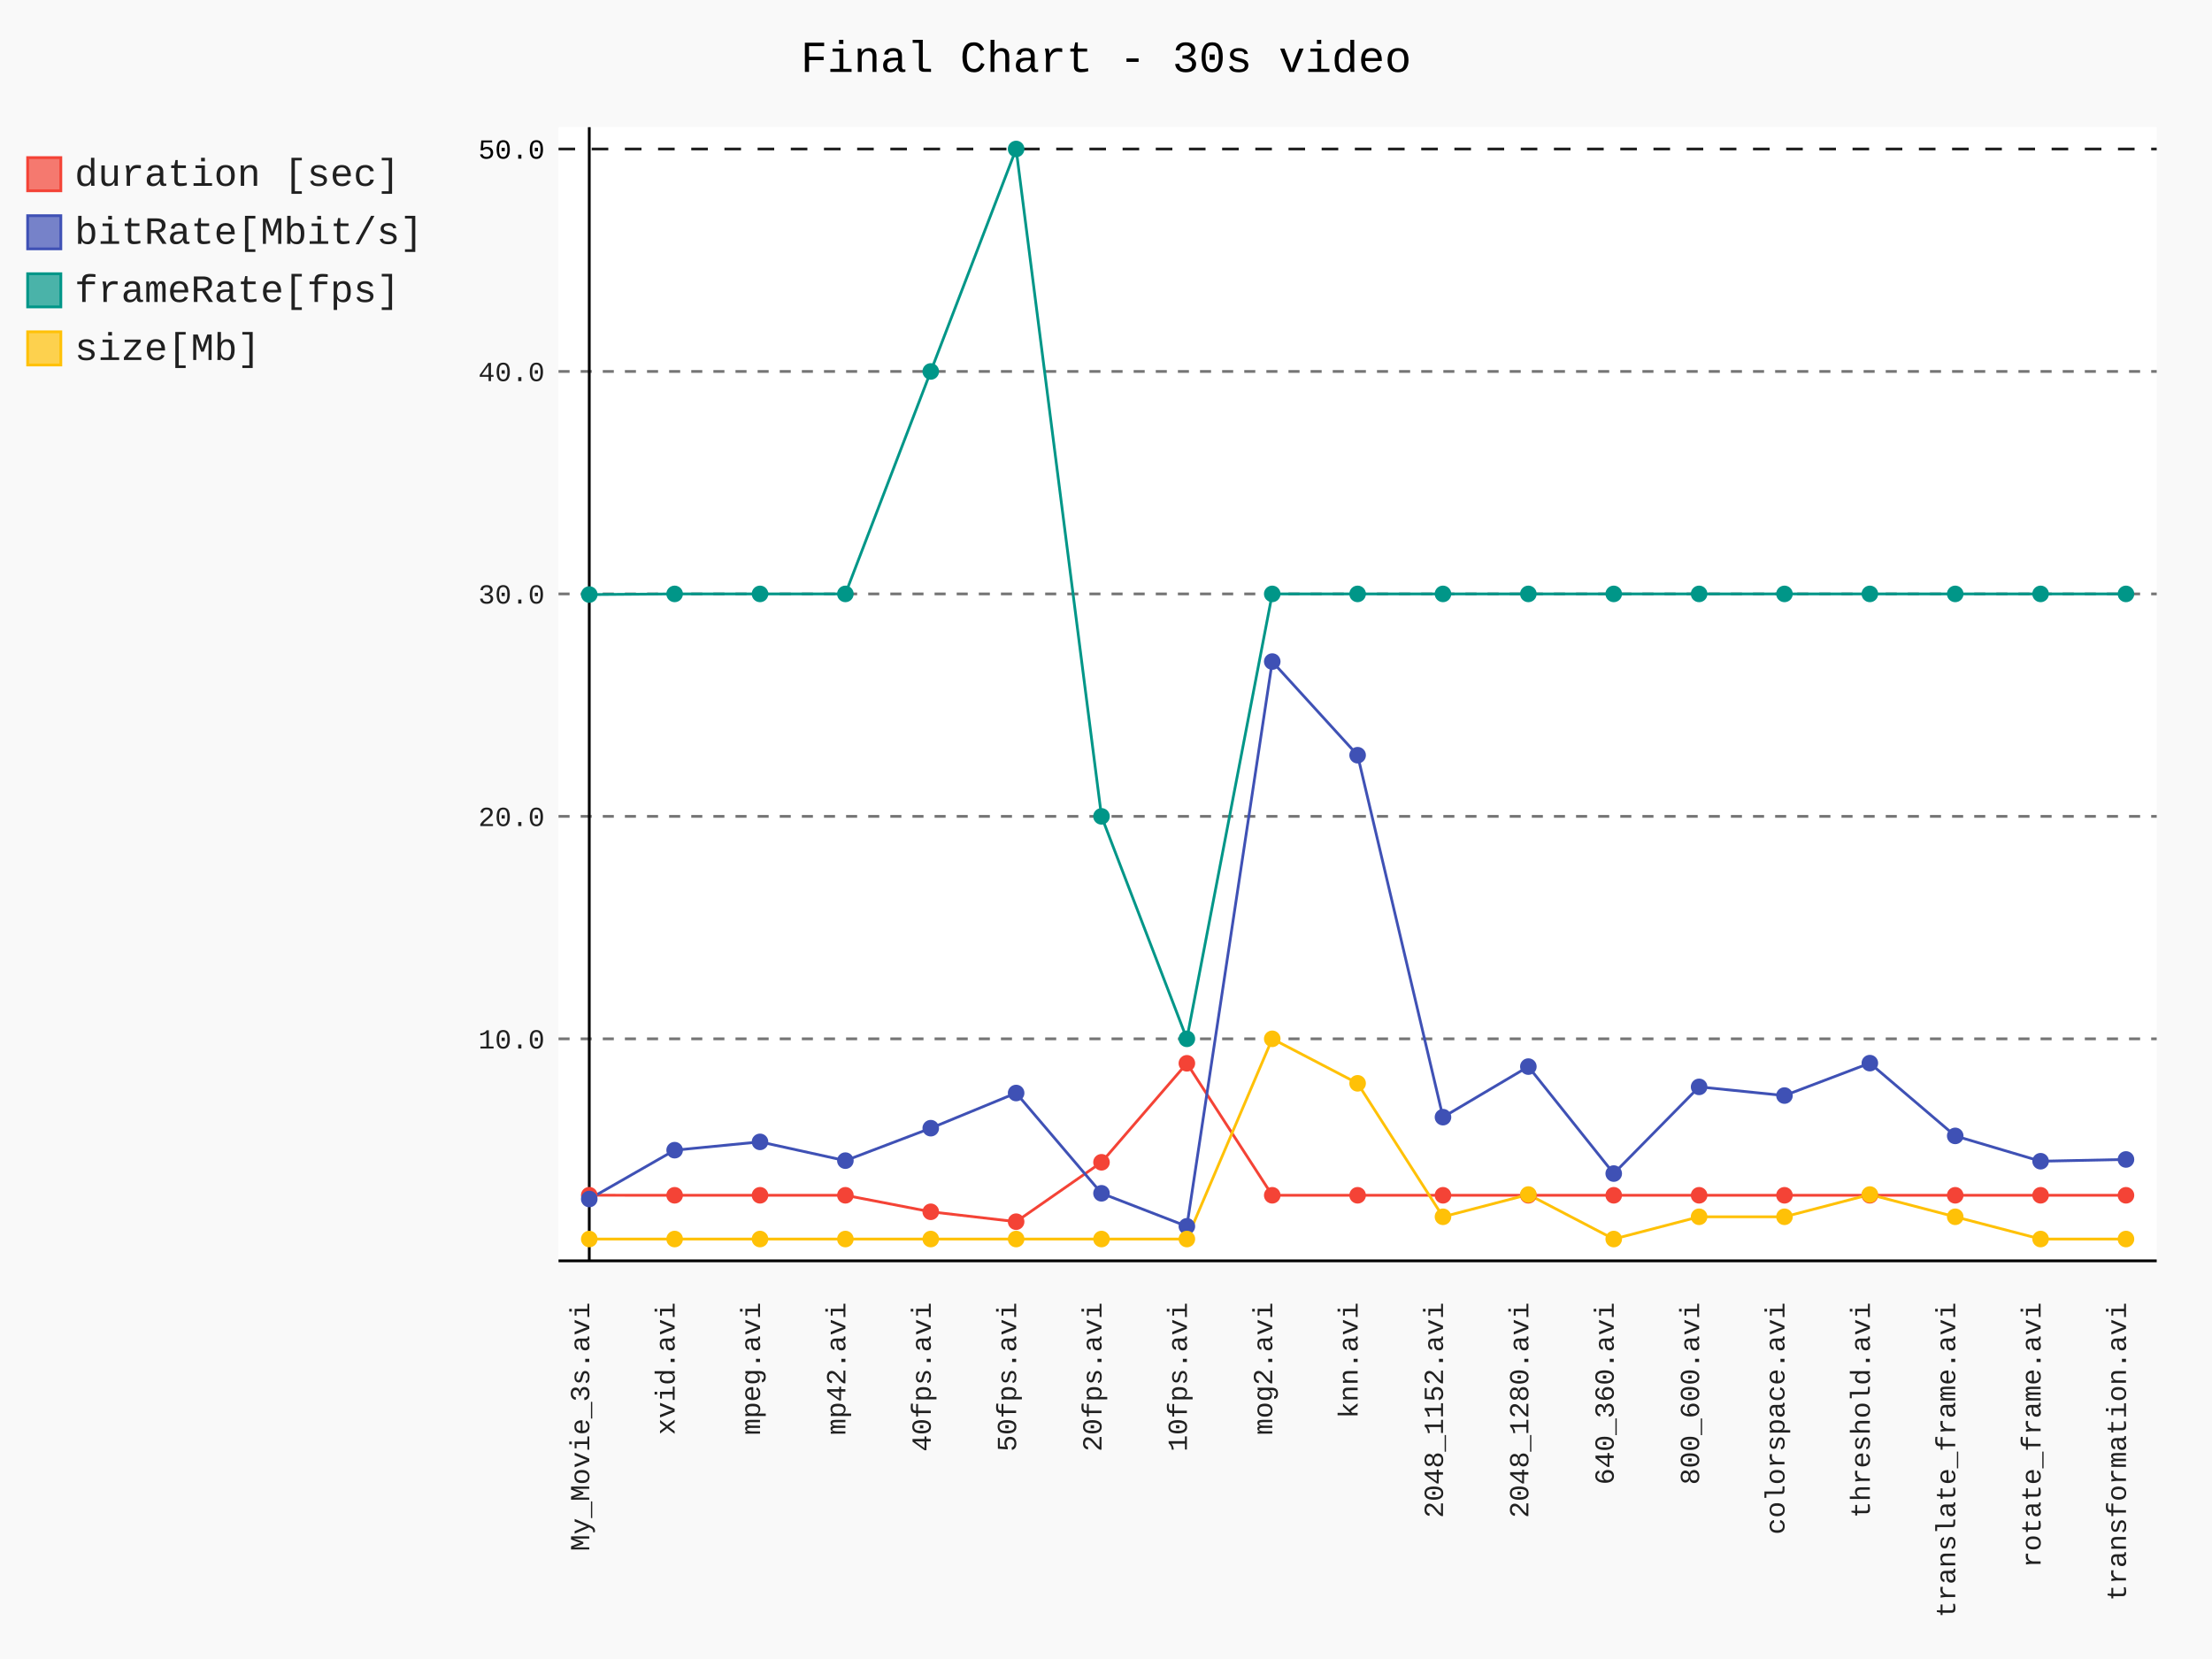
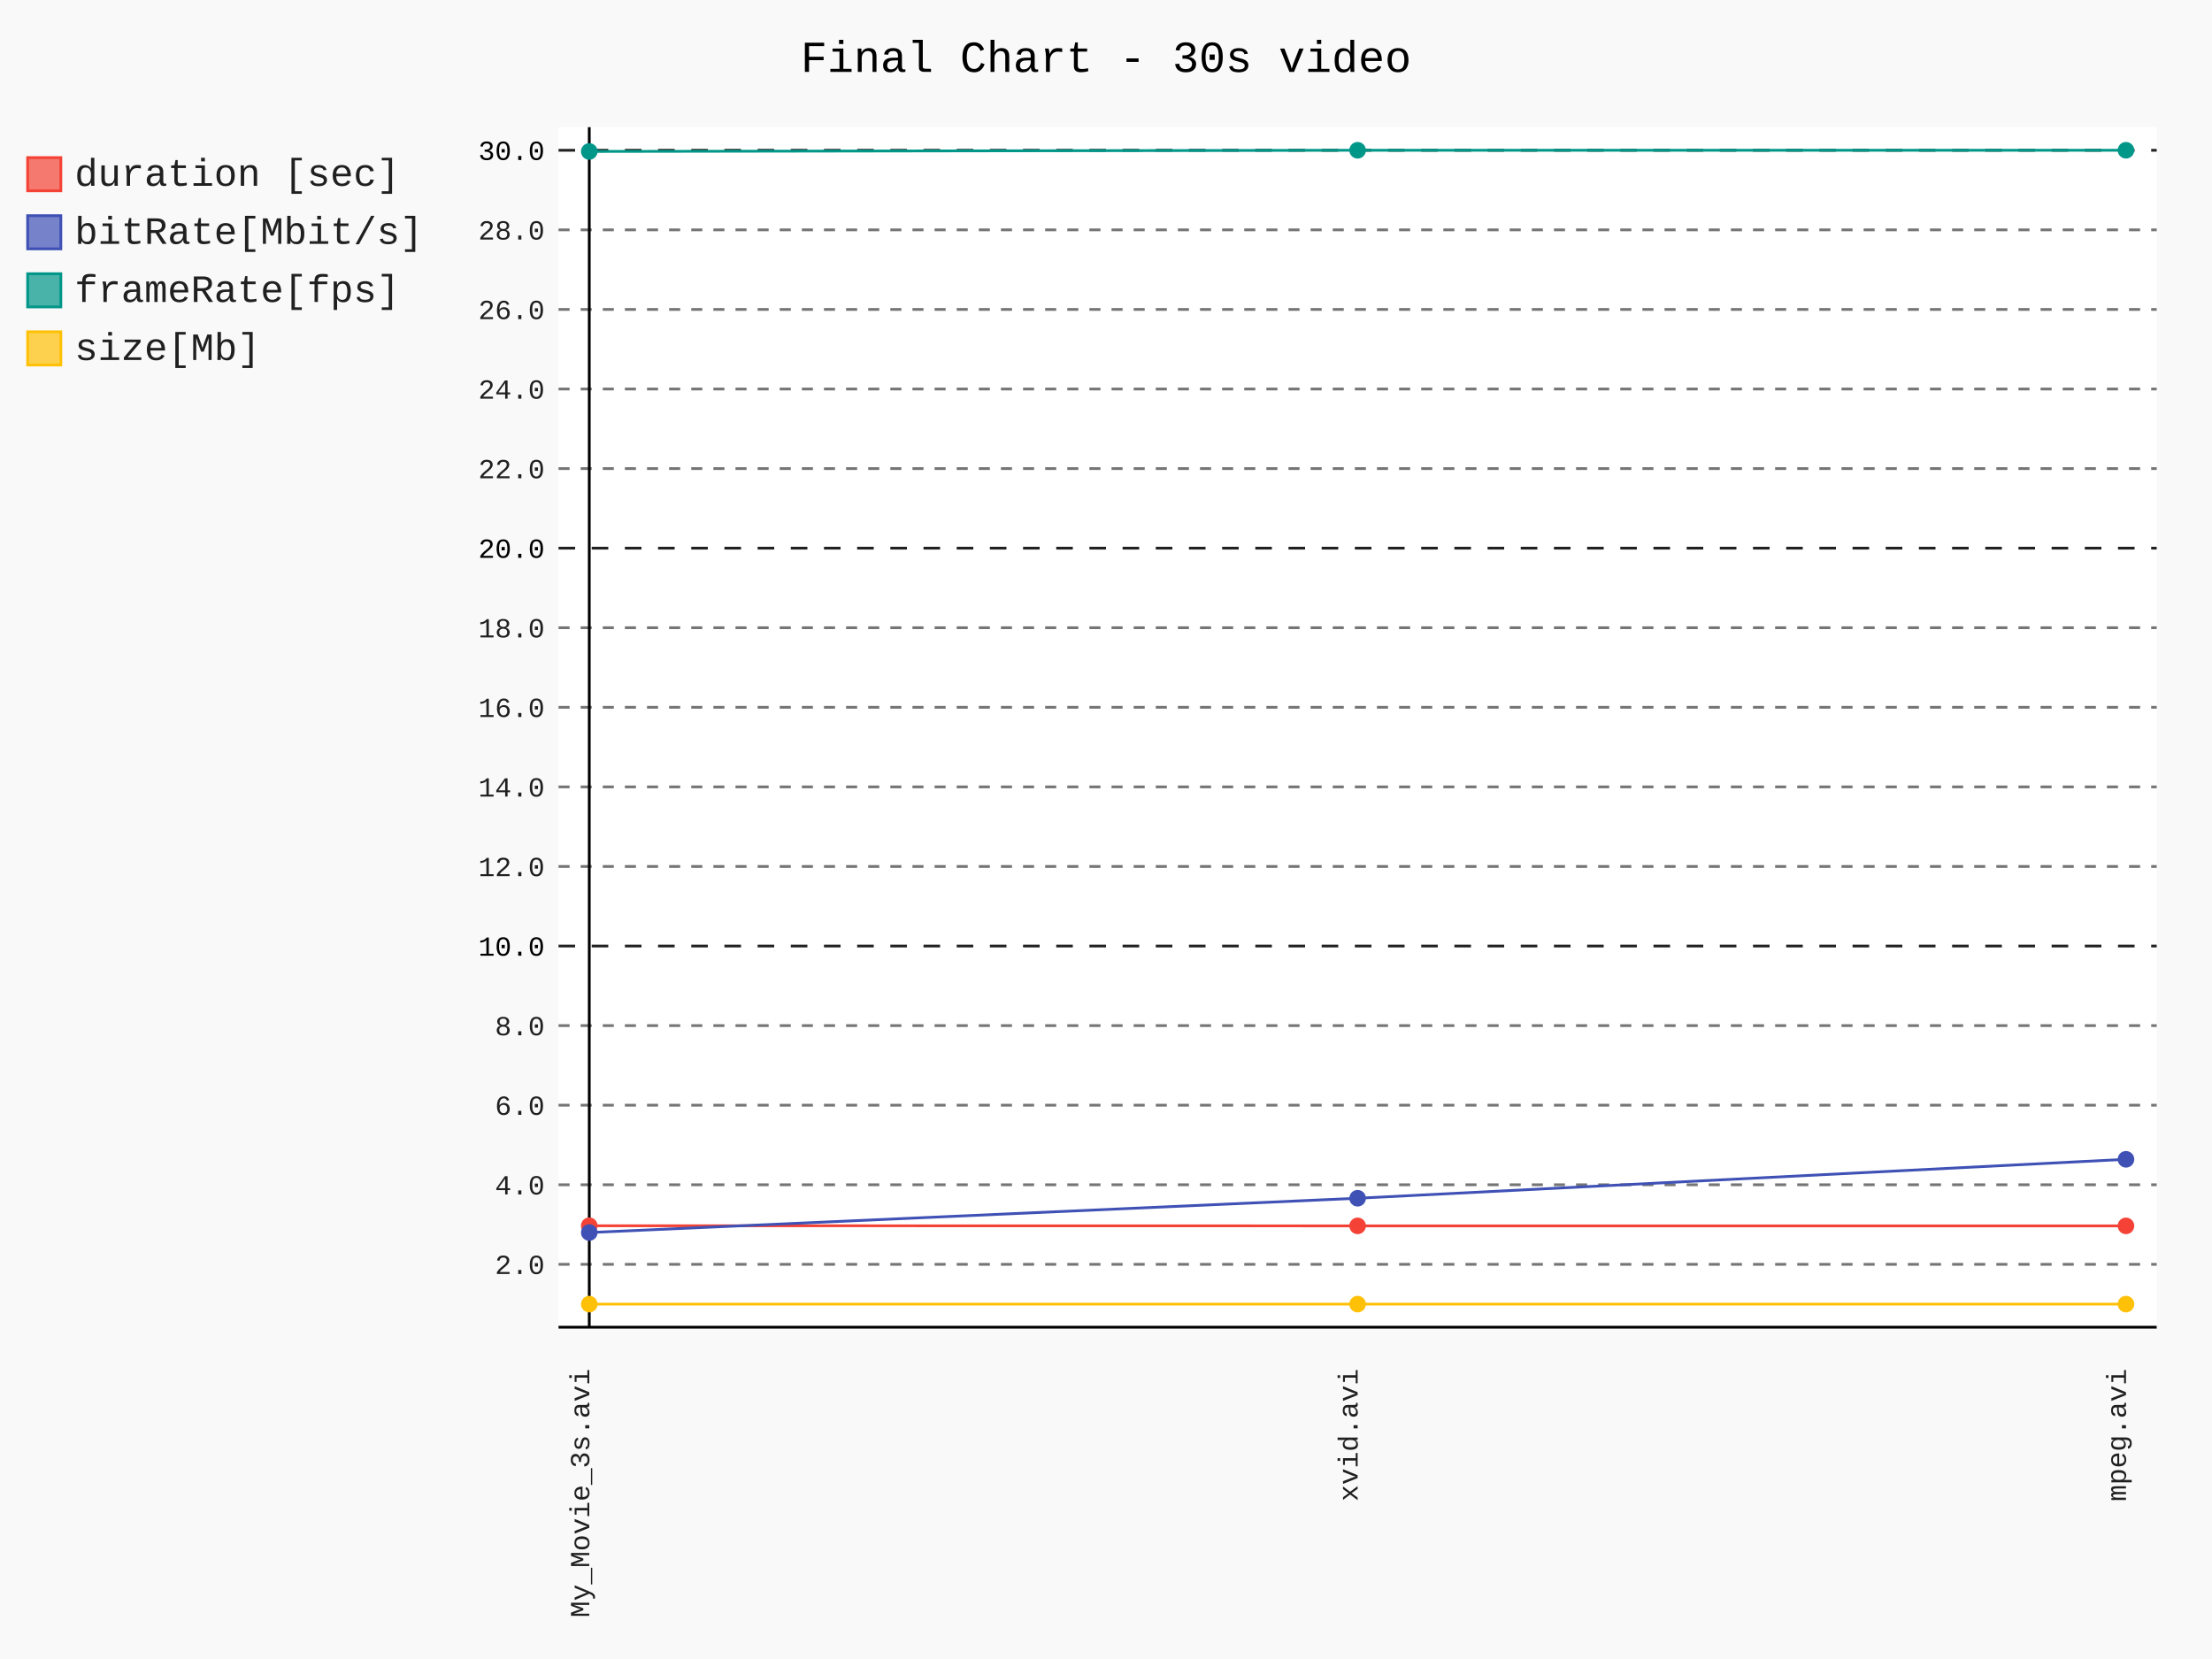
- <svg xmlns="http://www.w3.org/2000/svg" class="pygal-chart" id="chart-3915e3cb-45e4-4b0a-8a37-eeb1d2fe4c02" viewBox="0 0 800 600">
+ <svg xmlns="http://www.w3.org/2000/svg" class="pygal-chart" id="chart-8fc19f93-6600-4b31-a547-77c79d262564" viewBox="0 0 800 600">
  <defs>
-     <style type="text/css">#chart-3915e3cb-45e4-4b0a-8a37-eeb1d2fe4c02{-webkit-user-select:none;-webkit-font-smoothing:antialiased;font-family:Consolas,"Liberation Mono",Menlo,Courier,monospace}#chart-3915e3cb-45e4-4b0a-8a37-eeb1d2fe4c02 .title{font-family:Consolas,"Liberation Mono",Menlo,Courier,monospace;font-size:16px}#chart-3915e3cb-45e4-4b0a-8a37-eeb1d2fe4c02 .legends .legend text{font-family:Consolas,"Liberation Mono",Menlo,Courier,monospace;font-size:14px}#chart-3915e3cb-45e4-4b0a-8a37-eeb1d2fe4c02 .axis text{font-family:Consolas,"Liberation Mono",Menlo,Courier,monospace;font-size:10px}#chart-3915e3cb-45e4-4b0a-8a37-eeb1d2fe4c02 .axis text.major{font-family:Consolas,"Liberation Mono",Menlo,Courier,monospace;font-size:10px}#chart-3915e3cb-45e4-4b0a-8a37-eeb1d2fe4c02 .text-overlay text.value{font-family:Consolas,"Liberation Mono",Menlo,Courier,monospace;font-size:16px}#chart-3915e3cb-45e4-4b0a-8a37-eeb1d2fe4c02 .text-overlay text.label{font-family:Consolas,"Liberation Mono",Menlo,Courier,monospace;font-size:10px}#chart-3915e3cb-45e4-4b0a-8a37-eeb1d2fe4c02 .tooltip{font-family:Consolas,"Liberation Mono",Menlo,Courier,monospace;font-size:14px}#chart-3915e3cb-45e4-4b0a-8a37-eeb1d2fe4c02 text.no_data{font-family:Consolas,"Liberation Mono",Menlo,Courier,monospace;font-size:64px}
- #chart-3915e3cb-45e4-4b0a-8a37-eeb1d2fe4c02{background-color:rgba(249,249,249,1)}#chart-3915e3cb-45e4-4b0a-8a37-eeb1d2fe4c02 path,#chart-3915e3cb-45e4-4b0a-8a37-eeb1d2fe4c02 line,#chart-3915e3cb-45e4-4b0a-8a37-eeb1d2fe4c02 rect,#chart-3915e3cb-45e4-4b0a-8a37-eeb1d2fe4c02 circle{-webkit-transition:150ms;-moz-transition:150ms;transition:150ms}#chart-3915e3cb-45e4-4b0a-8a37-eeb1d2fe4c02 .graph &gt; .background{fill:rgba(249,249,249,1)}#chart-3915e3cb-45e4-4b0a-8a37-eeb1d2fe4c02 .plot &gt; .background{fill:rgba(255,255,255,1)}#chart-3915e3cb-45e4-4b0a-8a37-eeb1d2fe4c02 .graph{fill:rgba(0,0,0,.87)}#chart-3915e3cb-45e4-4b0a-8a37-eeb1d2fe4c02 text.no_data{fill:rgba(0,0,0,1)}#chart-3915e3cb-45e4-4b0a-8a37-eeb1d2fe4c02 .title{fill:rgba(0,0,0,1)}#chart-3915e3cb-45e4-4b0a-8a37-eeb1d2fe4c02 .legends .legend text{fill:rgba(0,0,0,.87)}#chart-3915e3cb-45e4-4b0a-8a37-eeb1d2fe4c02 .legends .legend:hover text{fill:rgba(0,0,0,1)}#chart-3915e3cb-45e4-4b0a-8a37-eeb1d2fe4c02 .axis .line{stroke:rgba(0,0,0,1)}#chart-3915e3cb-45e4-4b0a-8a37-eeb1d2fe4c02 .axis .guide.line{stroke:rgba(0,0,0,.54)}#chart-3915e3cb-45e4-4b0a-8a37-eeb1d2fe4c02 .axis .major.line{stroke:rgba(0,0,0,.87)}#chart-3915e3cb-45e4-4b0a-8a37-eeb1d2fe4c02 .axis text.major{fill:rgba(0,0,0,1)}#chart-3915e3cb-45e4-4b0a-8a37-eeb1d2fe4c02 .axis.y .guides:hover .guide.line,#chart-3915e3cb-45e4-4b0a-8a37-eeb1d2fe4c02 .line-graph .axis.x .guides:hover .guide.line,#chart-3915e3cb-45e4-4b0a-8a37-eeb1d2fe4c02 .stackedline-graph .axis.x .guides:hover .guide.line,#chart-3915e3cb-45e4-4b0a-8a37-eeb1d2fe4c02 .xy-graph .axis.x .guides:hover .guide.line{stroke:rgba(0,0,0,1)}#chart-3915e3cb-45e4-4b0a-8a37-eeb1d2fe4c02 .axis .guides:hover text{fill:rgba(0,0,0,1)}#chart-3915e3cb-45e4-4b0a-8a37-eeb1d2fe4c02 .reactive{fill-opacity:.7}#chart-3915e3cb-45e4-4b0a-8a37-eeb1d2fe4c02 .reactive.active,#chart-3915e3cb-45e4-4b0a-8a37-eeb1d2fe4c02 .active .reactive{fill-opacity:.8;stroke-width:4}#chart-3915e3cb-45e4-4b0a-8a37-eeb1d2fe4c02 .series text{fill:rgba(0,0,0,1)}#chart-3915e3cb-45e4-4b0a-8a37-eeb1d2fe4c02 .tooltip rect{fill:rgba(255,255,255,1);stroke:rgba(0,0,0,1);-webkit-transition:opacity 150ms;-moz-transition:opacity 150ms;transition:opacity 150ms}#chart-3915e3cb-45e4-4b0a-8a37-eeb1d2fe4c02 .tooltip .label{fill:rgba(0,0,0,.87)}#chart-3915e3cb-45e4-4b0a-8a37-eeb1d2fe4c02 .tooltip .label{fill:rgba(0,0,0,.87)}#chart-3915e3cb-45e4-4b0a-8a37-eeb1d2fe4c02 .tooltip .legend{font-size:.8em;fill:rgba(0,0,0,.54)}#chart-3915e3cb-45e4-4b0a-8a37-eeb1d2fe4c02 .tooltip .x_label{font-size:.6em;fill:rgba(0,0,0,1)}#chart-3915e3cb-45e4-4b0a-8a37-eeb1d2fe4c02 .tooltip .xlink{font-size:.5em;text-decoration:underline}#chart-3915e3cb-45e4-4b0a-8a37-eeb1d2fe4c02 .tooltip .value{font-size:1.5em}#chart-3915e3cb-45e4-4b0a-8a37-eeb1d2fe4c02 .map-element{fill:rgba(255,255,255,1);stroke:rgba(0,0,0,.54) !important}#chart-3915e3cb-45e4-4b0a-8a37-eeb1d2fe4c02 .map-element .reactive{fill-opacity:inherit}#chart-3915e3cb-45e4-4b0a-8a37-eeb1d2fe4c02 .color-0,#chart-3915e3cb-45e4-4b0a-8a37-eeb1d2fe4c02 .color-0 a:visited{stroke:#F44336;fill:#F44336}#chart-3915e3cb-45e4-4b0a-8a37-eeb1d2fe4c02 .color-1,#chart-3915e3cb-45e4-4b0a-8a37-eeb1d2fe4c02 .color-1 a:visited{stroke:#3F51B5;fill:#3F51B5}#chart-3915e3cb-45e4-4b0a-8a37-eeb1d2fe4c02 .color-2,#chart-3915e3cb-45e4-4b0a-8a37-eeb1d2fe4c02 .color-2 a:visited{stroke:#009688;fill:#009688}#chart-3915e3cb-45e4-4b0a-8a37-eeb1d2fe4c02 .color-3,#chart-3915e3cb-45e4-4b0a-8a37-eeb1d2fe4c02 .color-3 a:visited{stroke:#FFC107;fill:#FFC107}#chart-3915e3cb-45e4-4b0a-8a37-eeb1d2fe4c02 .text-overlay .color-0 text{fill:black}#chart-3915e3cb-45e4-4b0a-8a37-eeb1d2fe4c02 .text-overlay .color-1 text{fill:black}#chart-3915e3cb-45e4-4b0a-8a37-eeb1d2fe4c02 .text-overlay .color-2 text{fill:black}#chart-3915e3cb-45e4-4b0a-8a37-eeb1d2fe4c02 .text-overlay .color-3 text{fill:black}
- #chart-3915e3cb-45e4-4b0a-8a37-eeb1d2fe4c02 text.no_data{text-anchor:middle}#chart-3915e3cb-45e4-4b0a-8a37-eeb1d2fe4c02 .guide.line{fill:none}#chart-3915e3cb-45e4-4b0a-8a37-eeb1d2fe4c02 .centered{text-anchor:middle}#chart-3915e3cb-45e4-4b0a-8a37-eeb1d2fe4c02 .title{text-anchor:middle}#chart-3915e3cb-45e4-4b0a-8a37-eeb1d2fe4c02 .legends .legend text{fill-opacity:1}#chart-3915e3cb-45e4-4b0a-8a37-eeb1d2fe4c02 .axis.x text{text-anchor:middle}#chart-3915e3cb-45e4-4b0a-8a37-eeb1d2fe4c02 .axis.x:not(.web) text[transform]{text-anchor:start}#chart-3915e3cb-45e4-4b0a-8a37-eeb1d2fe4c02 .axis.x:not(.web) text[transform].backwards{text-anchor:end}#chart-3915e3cb-45e4-4b0a-8a37-eeb1d2fe4c02 .axis.y text{text-anchor:end}#chart-3915e3cb-45e4-4b0a-8a37-eeb1d2fe4c02 .axis.y text[transform].backwards{text-anchor:start}#chart-3915e3cb-45e4-4b0a-8a37-eeb1d2fe4c02 .axis.y2 text{text-anchor:start}#chart-3915e3cb-45e4-4b0a-8a37-eeb1d2fe4c02 .axis.y2 text[transform].backwards{text-anchor:end}#chart-3915e3cb-45e4-4b0a-8a37-eeb1d2fe4c02 .axis .guide.line{stroke-dasharray:4,4}#chart-3915e3cb-45e4-4b0a-8a37-eeb1d2fe4c02 .axis .major.guide.line{stroke-dasharray:6,6}#chart-3915e3cb-45e4-4b0a-8a37-eeb1d2fe4c02 .horizontal .axis.y .guide.line,#chart-3915e3cb-45e4-4b0a-8a37-eeb1d2fe4c02 .horizontal .axis.y2 .guide.line,#chart-3915e3cb-45e4-4b0a-8a37-eeb1d2fe4c02 .vertical .axis.x .guide.line{opacity:0}#chart-3915e3cb-45e4-4b0a-8a37-eeb1d2fe4c02 .horizontal .axis.always_show .guide.line,#chart-3915e3cb-45e4-4b0a-8a37-eeb1d2fe4c02 .vertical .axis.always_show .guide.line{opacity:1 !important}#chart-3915e3cb-45e4-4b0a-8a37-eeb1d2fe4c02 .axis.y .guides:hover .guide.line,#chart-3915e3cb-45e4-4b0a-8a37-eeb1d2fe4c02 .axis.y2 .guides:hover .guide.line,#chart-3915e3cb-45e4-4b0a-8a37-eeb1d2fe4c02 .axis.x .guides:hover .guide.line{opacity:1}#chart-3915e3cb-45e4-4b0a-8a37-eeb1d2fe4c02 .axis .guides:hover text{opacity:1}#chart-3915e3cb-45e4-4b0a-8a37-eeb1d2fe4c02 .nofill{fill:none}#chart-3915e3cb-45e4-4b0a-8a37-eeb1d2fe4c02 .subtle-fill{fill-opacity:.2}#chart-3915e3cb-45e4-4b0a-8a37-eeb1d2fe4c02 .dot{stroke-width:1px;fill-opacity:1}#chart-3915e3cb-45e4-4b0a-8a37-eeb1d2fe4c02 .dot.active{stroke-width:5px}#chart-3915e3cb-45e4-4b0a-8a37-eeb1d2fe4c02 .dot.negative{fill:transparent}#chart-3915e3cb-45e4-4b0a-8a37-eeb1d2fe4c02 text,#chart-3915e3cb-45e4-4b0a-8a37-eeb1d2fe4c02 tspan{stroke:none !important}#chart-3915e3cb-45e4-4b0a-8a37-eeb1d2fe4c02 .series text.active{opacity:1}#chart-3915e3cb-45e4-4b0a-8a37-eeb1d2fe4c02 .tooltip rect{fill-opacity:.95;stroke-width:.5}#chart-3915e3cb-45e4-4b0a-8a37-eeb1d2fe4c02 .tooltip text{fill-opacity:1}#chart-3915e3cb-45e4-4b0a-8a37-eeb1d2fe4c02 .showable{visibility:hidden}#chart-3915e3cb-45e4-4b0a-8a37-eeb1d2fe4c02 .showable.shown{visibility:visible}</style>
+     <style type="text/css">#chart-8fc19f93-6600-4b31-a547-77c79d262564{-webkit-user-select:none;-webkit-font-smoothing:antialiased;font-family:Consolas,"Liberation Mono",Menlo,Courier,monospace}#chart-8fc19f93-6600-4b31-a547-77c79d262564 .title{font-family:Consolas,"Liberation Mono",Menlo,Courier,monospace;font-size:16px}#chart-8fc19f93-6600-4b31-a547-77c79d262564 .legends .legend text{font-family:Consolas,"Liberation Mono",Menlo,Courier,monospace;font-size:14px}#chart-8fc19f93-6600-4b31-a547-77c79d262564 .axis text{font-family:Consolas,"Liberation Mono",Menlo,Courier,monospace;font-size:10px}#chart-8fc19f93-6600-4b31-a547-77c79d262564 .axis text.major{font-family:Consolas,"Liberation Mono",Menlo,Courier,monospace;font-size:10px}#chart-8fc19f93-6600-4b31-a547-77c79d262564 .text-overlay text.value{font-family:Consolas,"Liberation Mono",Menlo,Courier,monospace;font-size:16px}#chart-8fc19f93-6600-4b31-a547-77c79d262564 .text-overlay text.label{font-family:Consolas,"Liberation Mono",Menlo,Courier,monospace;font-size:10px}#chart-8fc19f93-6600-4b31-a547-77c79d262564 .tooltip{font-family:Consolas,"Liberation Mono",Menlo,Courier,monospace;font-size:14px}#chart-8fc19f93-6600-4b31-a547-77c79d262564 text.no_data{font-family:Consolas,"Liberation Mono",Menlo,Courier,monospace;font-size:64px}
+ #chart-8fc19f93-6600-4b31-a547-77c79d262564{background-color:rgba(249,249,249,1)}#chart-8fc19f93-6600-4b31-a547-77c79d262564 path,#chart-8fc19f93-6600-4b31-a547-77c79d262564 line,#chart-8fc19f93-6600-4b31-a547-77c79d262564 rect,#chart-8fc19f93-6600-4b31-a547-77c79d262564 circle{-webkit-transition:150ms;-moz-transition:150ms;transition:150ms}#chart-8fc19f93-6600-4b31-a547-77c79d262564 .graph &gt; .background{fill:rgba(249,249,249,1)}#chart-8fc19f93-6600-4b31-a547-77c79d262564 .plot &gt; .background{fill:rgba(255,255,255,1)}#chart-8fc19f93-6600-4b31-a547-77c79d262564 .graph{fill:rgba(0,0,0,.87)}#chart-8fc19f93-6600-4b31-a547-77c79d262564 text.no_data{fill:rgba(0,0,0,1)}#chart-8fc19f93-6600-4b31-a547-77c79d262564 .title{fill:rgba(0,0,0,1)}#chart-8fc19f93-6600-4b31-a547-77c79d262564 .legends .legend text{fill:rgba(0,0,0,.87)}#chart-8fc19f93-6600-4b31-a547-77c79d262564 .legends .legend:hover text{fill:rgba(0,0,0,1)}#chart-8fc19f93-6600-4b31-a547-77c79d262564 .axis .line{stroke:rgba(0,0,0,1)}#chart-8fc19f93-6600-4b31-a547-77c79d262564 .axis .guide.line{stroke:rgba(0,0,0,.54)}#chart-8fc19f93-6600-4b31-a547-77c79d262564 .axis .major.line{stroke:rgba(0,0,0,.87)}#chart-8fc19f93-6600-4b31-a547-77c79d262564 .axis text.major{fill:rgba(0,0,0,1)}#chart-8fc19f93-6600-4b31-a547-77c79d262564 .axis.y .guides:hover .guide.line,#chart-8fc19f93-6600-4b31-a547-77c79d262564 .line-graph .axis.x .guides:hover .guide.line,#chart-8fc19f93-6600-4b31-a547-77c79d262564 .stackedline-graph .axis.x .guides:hover .guide.line,#chart-8fc19f93-6600-4b31-a547-77c79d262564 .xy-graph .axis.x .guides:hover .guide.line{stroke:rgba(0,0,0,1)}#chart-8fc19f93-6600-4b31-a547-77c79d262564 .axis .guides:hover text{fill:rgba(0,0,0,1)}#chart-8fc19f93-6600-4b31-a547-77c79d262564 .reactive{fill-opacity:.7}#chart-8fc19f93-6600-4b31-a547-77c79d262564 .reactive.active,#chart-8fc19f93-6600-4b31-a547-77c79d262564 .active .reactive{fill-opacity:.8;stroke-width:4}#chart-8fc19f93-6600-4b31-a547-77c79d262564 .series text{fill:rgba(0,0,0,1)}#chart-8fc19f93-6600-4b31-a547-77c79d262564 .tooltip rect{fill:rgba(255,255,255,1);stroke:rgba(0,0,0,1);-webkit-transition:opacity 150ms;-moz-transition:opacity 150ms;transition:opacity 150ms}#chart-8fc19f93-6600-4b31-a547-77c79d262564 .tooltip .label{fill:rgba(0,0,0,.87)}#chart-8fc19f93-6600-4b31-a547-77c79d262564 .tooltip .label{fill:rgba(0,0,0,.87)}#chart-8fc19f93-6600-4b31-a547-77c79d262564 .tooltip .legend{font-size:.8em;fill:rgba(0,0,0,.54)}#chart-8fc19f93-6600-4b31-a547-77c79d262564 .tooltip .x_label{font-size:.6em;fill:rgba(0,0,0,1)}#chart-8fc19f93-6600-4b31-a547-77c79d262564 .tooltip .xlink{font-size:.5em;text-decoration:underline}#chart-8fc19f93-6600-4b31-a547-77c79d262564 .tooltip .value{font-size:1.5em}#chart-8fc19f93-6600-4b31-a547-77c79d262564 .map-element{fill:rgba(255,255,255,1);stroke:rgba(0,0,0,.54) !important}#chart-8fc19f93-6600-4b31-a547-77c79d262564 .map-element .reactive{fill-opacity:inherit}#chart-8fc19f93-6600-4b31-a547-77c79d262564 .color-0,#chart-8fc19f93-6600-4b31-a547-77c79d262564 .color-0 a:visited{stroke:#F44336;fill:#F44336}#chart-8fc19f93-6600-4b31-a547-77c79d262564 .color-1,#chart-8fc19f93-6600-4b31-a547-77c79d262564 .color-1 a:visited{stroke:#3F51B5;fill:#3F51B5}#chart-8fc19f93-6600-4b31-a547-77c79d262564 .color-2,#chart-8fc19f93-6600-4b31-a547-77c79d262564 .color-2 a:visited{stroke:#009688;fill:#009688}#chart-8fc19f93-6600-4b31-a547-77c79d262564 .color-3,#chart-8fc19f93-6600-4b31-a547-77c79d262564 .color-3 a:visited{stroke:#FFC107;fill:#FFC107}#chart-8fc19f93-6600-4b31-a547-77c79d262564 .text-overlay .color-0 text{fill:black}#chart-8fc19f93-6600-4b31-a547-77c79d262564 .text-overlay .color-1 text{fill:black}#chart-8fc19f93-6600-4b31-a547-77c79d262564 .text-overlay .color-2 text{fill:black}#chart-8fc19f93-6600-4b31-a547-77c79d262564 .text-overlay .color-3 text{fill:black}
+ #chart-8fc19f93-6600-4b31-a547-77c79d262564 text.no_data{text-anchor:middle}#chart-8fc19f93-6600-4b31-a547-77c79d262564 .guide.line{fill:none}#chart-8fc19f93-6600-4b31-a547-77c79d262564 .centered{text-anchor:middle}#chart-8fc19f93-6600-4b31-a547-77c79d262564 .title{text-anchor:middle}#chart-8fc19f93-6600-4b31-a547-77c79d262564 .legends .legend text{fill-opacity:1}#chart-8fc19f93-6600-4b31-a547-77c79d262564 .axis.x text{text-anchor:middle}#chart-8fc19f93-6600-4b31-a547-77c79d262564 .axis.x:not(.web) text[transform]{text-anchor:start}#chart-8fc19f93-6600-4b31-a547-77c79d262564 .axis.x:not(.web) text[transform].backwards{text-anchor:end}#chart-8fc19f93-6600-4b31-a547-77c79d262564 .axis.y text{text-anchor:end}#chart-8fc19f93-6600-4b31-a547-77c79d262564 .axis.y text[transform].backwards{text-anchor:start}#chart-8fc19f93-6600-4b31-a547-77c79d262564 .axis.y2 text{text-anchor:start}#chart-8fc19f93-6600-4b31-a547-77c79d262564 .axis.y2 text[transform].backwards{text-anchor:end}#chart-8fc19f93-6600-4b31-a547-77c79d262564 .axis .guide.line{stroke-dasharray:4,4}#chart-8fc19f93-6600-4b31-a547-77c79d262564 .axis .major.guide.line{stroke-dasharray:6,6}#chart-8fc19f93-6600-4b31-a547-77c79d262564 .horizontal .axis.y .guide.line,#chart-8fc19f93-6600-4b31-a547-77c79d262564 .horizontal .axis.y2 .guide.line,#chart-8fc19f93-6600-4b31-a547-77c79d262564 .vertical .axis.x .guide.line{opacity:0}#chart-8fc19f93-6600-4b31-a547-77c79d262564 .horizontal .axis.always_show .guide.line,#chart-8fc19f93-6600-4b31-a547-77c79d262564 .vertical .axis.always_show .guide.line{opacity:1 !important}#chart-8fc19f93-6600-4b31-a547-77c79d262564 .axis.y .guides:hover .guide.line,#chart-8fc19f93-6600-4b31-a547-77c79d262564 .axis.y2 .guides:hover .guide.line,#chart-8fc19f93-6600-4b31-a547-77c79d262564 .axis.x .guides:hover .guide.line{opacity:1}#chart-8fc19f93-6600-4b31-a547-77c79d262564 .axis .guides:hover text{opacity:1}#chart-8fc19f93-6600-4b31-a547-77c79d262564 .nofill{fill:none}#chart-8fc19f93-6600-4b31-a547-77c79d262564 .subtle-fill{fill-opacity:.2}#chart-8fc19f93-6600-4b31-a547-77c79d262564 .dot{stroke-width:1px;fill-opacity:1}#chart-8fc19f93-6600-4b31-a547-77c79d262564 .dot.active{stroke-width:5px}#chart-8fc19f93-6600-4b31-a547-77c79d262564 .dot.negative{fill:transparent}#chart-8fc19f93-6600-4b31-a547-77c79d262564 text,#chart-8fc19f93-6600-4b31-a547-77c79d262564 tspan{stroke:none !important}#chart-8fc19f93-6600-4b31-a547-77c79d262564 .series text.active{opacity:1}#chart-8fc19f93-6600-4b31-a547-77c79d262564 .tooltip rect{fill-opacity:.95;stroke-width:.5}#chart-8fc19f93-6600-4b31-a547-77c79d262564 .tooltip text{fill-opacity:1}#chart-8fc19f93-6600-4b31-a547-77c79d262564 .showable{visibility:hidden}#chart-8fc19f93-6600-4b31-a547-77c79d262564 .showable.shown{visibility:visible}</style>
  </defs>
  <g class="graph line-graph vertical">
    <rect class="background" height="600" width="800" x="0" y="0" />
    <g class="plot" transform="translate(202, 46)">
-       <rect class="background" height="410.0" width="578.0" x="0" y="0" />
+       <rect class="background" height="434.0" width="578.0" x="0" y="0" />
      <g class="axis y">
-         <path class="line" d="M0 410 h578" />
+         <path class="line" d="M0 434 h578" />
        <g class="guides">
-           <path class="guide line" d="M0 329.706 h578" />
-           <text class="" x="-5" y="333.206">10.0</text>
+           <path class="guide line" d="M0 411.264 h578" />
+           <text class="" x="-5" y="414.764">2.0</text>
        </g>
        <g class="guides">
-           <path class="guide line" d="M0 249.25 h578" />
-           <text class="" x="-5" y="252.75">20.0</text>
+           <path class="guide line" d="M0 382.485 h578" />
+           <text class="" x="-5" y="385.985">4.0</text>
        </g>
        <g class="guides">
-           <path class="guide line" d="M0 168.795 h578" />
-           <text class="" x="-5" y="172.295">30.0</text>
+           <path class="guide line" d="M0 353.705 h578" />
+           <text class="" x="-5" y="357.205">6.0</text>
        </g>
        <g class="guides">
-           <path class="guide line" d="M0 88.34 h578" />
-           <text class="" x="-5" y="91.84">40.0</text>
+           <path class="guide line" d="M0 324.925 h578" />
+           <text class="" x="-5" y="328.425">8.0</text>
        </g>
        <g class="guides">
-           <path class="major guide line" d="M0 7.885 h578" />
-           <text class="major" x="-5" y="11.385">50.0</text>
+           <path class="major guide line" d="M0 296.146 h578" />
+           <text class="major" x="-5" y="299.646">10.0</text>
+         </g>
+         <g class="guides">
+           <path class="guide line" d="M0 267.366 h578" />
+           <text class="" x="-5" y="270.866">12.0</text>
+         </g>
+         <g class="guides">
+           <path class="guide line" d="M0 238.587 h578" />
+           <text class="" x="-5" y="242.087">14.0</text>
+         </g>
+         <g class="guides">
+           <path class="guide line" d="M0 209.807 h578" />
+           <text class="" x="-5" y="213.307">16.0</text>
+         </g>
+         <g class="guides">
+           <path class="guide line" d="M0 181.028 h578" />
+           <text class="" x="-5" y="184.528">18.0</text>
+         </g>
+         <g class="guides">
+           <path class="major guide line" d="M0 152.248 h578" />
+           <text class="major" x="-5" y="155.748">20.0</text>
+         </g>
+         <g class="guides">
+           <path class="guide line" d="M0 123.469 h578" />
+           <text class="" x="-5" y="126.969">22.0</text>
+         </g>
+         <g class="guides">
+           <path class="guide line" d="M0 94.689 h578" />
+           <text class="" x="-5" y="98.189">24.0</text>
+         </g>
+         <g class="guides">
+           <path class="guide line" d="M0 65.91 h578" />
+           <text class="" x="-5" y="69.41">26.0</text>
+         </g>
+         <g class="guides">
+           <path class="guide line" d="M0 37.13 h578" />
+           <text class="" x="-5" y="40.63">28.0</text>
+         </g>
+         <g class="guides">
+           <path class="major guide line" d="M0 8.35 h578" />
+           <text class="major" x="-5" y="11.85">30.0</text>
        </g>
      </g>
      <g class="axis x">
        <g class="guides">
-           <path class="line" d="M11.115 0 v410" />
-           <text class="backwards" transform="rotate(270 11.11538 425)" x="11.115" y="425.0">My_Movie_3s.avi</text>
+           <path class="line" d="M11.115 0 v434" />
+           <text class="backwards" transform="rotate(270 11.11538 449)" x="11.115" y="449.0">My_Movie_3s.avi</text>
        </g>
        <g class="guides">
-           <path class="guide line" d="M41.991 0 v410" />
-           <text class="backwards" transform="rotate(270 41.99145 425)" x="41.991" y="425.0">xvid.avi</text>
+           <path class="guide line" d="M289 0 v434" />
+           <text class="backwards" transform="rotate(270 289 449)" x="289.0" y="449.0">xvid.avi</text>
        </g>
        <g class="guides">
-           <path class="guide line" d="M72.868 0 v410" />
-           <text class="backwards" transform="rotate(270 72.86752 425)" x="72.868" y="425.0">mpeg.avi</text>
-         </g>
-         <g class="guides">
-           <path class="guide line" d="M103.744 0 v410" />
-           <text class="backwards" transform="rotate(270 103.7436 425)" x="103.744" y="425.0">mp42.avi</text>
-         </g>
-         <g class="guides">
-           <path class="guide line" d="M134.62 0 v410" />
-           <text class="backwards" transform="rotate(270 134.6197 425)" x="134.62" y="425.0">40fps.avi</text>
-         </g>
-         <g class="guides">
-           <path class="guide line" d="M165.496 0 v410" />
-           <text class="backwards" transform="rotate(270 165.4957 425)" x="165.496" y="425.0">50fps.avi</text>
-         </g>
-         <g class="guides">
-           <path class="guide line" d="M196.372 0 v410" />
-           <text class="backwards" transform="rotate(270 196.3718 425)" x="196.372" y="425.0">20fps.avi</text>
-         </g>
-         <g class="guides">
-           <path class="guide line" d="M227.248 0 v410" />
-           <text class="backwards" transform="rotate(270 227.2479 425)" x="227.248" y="425.0">10fps.avi</text>
-         </g>
-         <g class="guides">
-           <path class="guide line" d="M258.124 0 v410" />
-           <text class="backwards" transform="rotate(270 258.1239 425)" x="258.124" y="425.0">mog2.avi</text>
-         </g>
-         <g class="guides">
-           <path class="guide line" d="M289 0 v410" />
-           <text class="backwards" transform="rotate(270 289 425)" x="289.0" y="425.0">knn.avi</text>
-         </g>
-         <g class="guides">
-           <path class="guide line" d="M319.876 0 v410" />
-           <text class="backwards" transform="rotate(270 319.8761 425)" x="319.876" y="425.0">2048_1152.avi</text>
-         </g>
-         <g class="guides">
-           <path class="guide line" d="M350.752 0 v410" />
-           <text class="backwards" transform="rotate(270 350.7521 425)" x="350.752" y="425.0">2048_1280.avi</text>
-         </g>
-         <g class="guides">
-           <path class="guide line" d="M381.628 0 v410" />
-           <text class="backwards" transform="rotate(270 381.6282 425)" x="381.628" y="425.0">640_360.avi</text>
-         </g>
-         <g class="guides">
-           <path class="guide line" d="M412.504 0 v410" />
-           <text class="backwards" transform="rotate(270 412.5043 425)" x="412.504" y="425.0">800_600.avi</text>
-         </g>
-         <g class="guides">
-           <path class="guide line" d="M443.38 0 v410" />
-           <text class="backwards" transform="rotate(270 443.3803 425)" x="443.38" y="425.0">colorspace.avi</text>
-         </g>
-         <g class="guides">
-           <path class="guide line" d="M474.256 0 v410" />
-           <text class="backwards" transform="rotate(270 474.2564 425)" x="474.256" y="425.0">threshold.avi</text>
-         </g>
-         <g class="guides">
-           <path class="guide line" d="M505.132 0 v410" />
-           <text class="backwards" transform="rotate(270 505.1325 425)" x="505.132" y="425.0">translate_frame.avi</text>
-         </g>
-         <g class="guides">
-           <path class="guide line" d="M536.009 0 v410" />
-           <text class="backwards" transform="rotate(270 536.0085 425)" x="536.009" y="425.0">rotate_frame.avi</text>
-         </g>
-         <g class="guides">
-           <path class="guide line" d="M566.885 0 v410" />
-           <text class="backwards" transform="rotate(270 566.8846 425)" x="566.885" y="425.0">transformation.avi</text>
+           <path class="guide line" d="M566.885 0 v434" />
+           <text class="backwards" transform="rotate(270 566.8846 449)" x="566.885" y="449.0">mpeg.avi</text>
        </g>
      </g>
      <g class="series serie-0 color-0">
-         <path class="line reactive nofill" d="M11.115 386.269 L41.991 386.293 72.868 386.293 103.744 386.293 134.62 392.26 165.496 395.84 196.372 374.358 227.248 338.556 258.124 386.293 289 386.293 319.876 386.293 350.752 386.293 381.628 386.293 412.504 386.293 443.38 386.293 474.256 386.293 505.132 386.293 536.009 386.293 566.885 386.293" />
+         <path class="line reactive nofill" d="M11.115 397.311 L289 397.354 566.885 397.354" />
      </g>
      <g class="series serie-1 color-1">
-         <path class="line reactive nofill" d="M11.115 387.639 L41.991 369.978 72.868 366.972 103.744 373.761 134.62 362.021 165.496 349.306 196.372 385.575 227.248 397.513 258.124 193.262 289 227.134 319.876 358.035 350.752 339.751 381.628 378.436 412.504 347.083 443.38 350.222 474.256 338.497 505.132 364.811 536.009 373.973 566.885 373.332" />
+         <path class="line reactive nofill" d="M11.115 399.762 L289 387.361 566.885 373.279" />
      </g>
      <g class="series serie-2 color-2">
-         <path class="line reactive nofill" d="M11.115 169.031 L41.991 168.793 72.868 168.793 103.744 168.793 134.62 88.34 165.496 7.885 196.372 249.25 227.248 329.706 258.124 168.793 289 168.793 319.876 168.793 350.752 168.793 381.628 168.793 412.504 168.793 443.38 168.793 474.256 168.793 505.132 168.793 536.009 168.793 566.885 168.793" />
+         <path class="line reactive nofill" d="M11.115 8.773 L289 8.346 566.885 8.346" />
      </g>
      <g class="series serie-3 color-3">
-         <path class="line reactive nofill" d="M11.115 402.115 L41.991 402.115 72.868 402.115 103.744 402.115 134.62 402.115 165.496 402.115 196.372 402.115 227.248 402.115 258.124 329.706 289 345.797 319.876 394.07 350.752 386.024 381.628 402.115 412.504 394.07 443.38 394.07 474.256 386.024 505.132 394.07 536.009 402.115 566.885 402.115" />
+         <path class="line reactive nofill" d="M11.115 425.654 L289 425.654 566.885 425.654" />
      </g>
    </g>
    <g class="titles">
      <text class="title plot_title" x="400.0" y="26">Final Chart - 30s video</text>
    </g>
    <g class="plot overlay" transform="translate(202, 46)">
      <g class="series serie-0 color-0">
        <g class="dots">
-           <circle class="dot reactive tooltip-trigger" cx="11.115" cy="386.269" r="2.5" />
+           <circle class="dot reactive tooltip-trigger" cx="11.115" cy="397.311" r="2.5" />
        </g>
        <g class="dots">
-           <circle class="dot reactive tooltip-trigger" cx="41.991" cy="386.293" r="2.5" />
+           <circle class="dot reactive tooltip-trigger" cx="289.0" cy="397.354" r="2.5" />
        </g>
        <g class="dots">
-           <circle class="dot reactive tooltip-trigger" cx="72.868" cy="386.293" r="2.5" />
-         </g>
-         <g class="dots">
-           <circle class="dot reactive tooltip-trigger" cx="103.744" cy="386.293" r="2.5" />
-         </g>
-         <g class="dots">
-           <circle class="dot reactive tooltip-trigger" cx="134.62" cy="392.26" r="2.5" />
-         </g>
-         <g class="dots">
-           <circle class="dot reactive tooltip-trigger" cx="165.496" cy="395.84" r="2.5" />
-         </g>
-         <g class="dots">
-           <circle class="dot reactive tooltip-trigger" cx="196.372" cy="374.358" r="2.5" />
-         </g>
-         <g class="dots">
-           <circle class="dot reactive tooltip-trigger" cx="227.248" cy="338.556" r="2.5" />
-         </g>
-         <g class="dots">
-           <circle class="dot reactive tooltip-trigger" cx="258.124" cy="386.293" r="2.5" />
-         </g>
-         <g class="dots">
-           <circle class="dot reactive tooltip-trigger" cx="289.0" cy="386.293" r="2.5" />
-         </g>
-         <g class="dots">
-           <circle class="dot reactive tooltip-trigger" cx="319.876" cy="386.293" r="2.5" />
-         </g>
-         <g class="dots">
-           <circle class="dot reactive tooltip-trigger" cx="350.752" cy="386.293" r="2.5" />
-         </g>
-         <g class="dots">
-           <circle class="dot reactive tooltip-trigger" cx="381.628" cy="386.293" r="2.5" />
-         </g>
-         <g class="dots">
-           <circle class="dot reactive tooltip-trigger" cx="412.504" cy="386.293" r="2.5" />
-         </g>
-         <g class="dots">
-           <circle class="dot reactive tooltip-trigger" cx="443.38" cy="386.293" r="2.5" />
-         </g>
-         <g class="dots">
-           <circle class="dot reactive tooltip-trigger" cx="474.256" cy="386.293" r="2.5" />
-         </g>
-         <g class="dots">
-           <circle class="dot reactive tooltip-trigger" cx="505.132" cy="386.293" r="2.5" />
-         </g>
-         <g class="dots">
-           <circle class="dot reactive tooltip-trigger" cx="536.009" cy="386.293" r="2.5" />
-         </g>
-         <g class="dots">
-           <circle class="dot reactive tooltip-trigger" cx="566.885" cy="386.293" r="2.5" />
+           <circle class="dot reactive tooltip-trigger" cx="566.885" cy="397.354" r="2.5" />
        </g>
      </g>
      <g class="series serie-1 color-1">
        <g class="dots">
-           <circle class="dot reactive tooltip-trigger" cx="11.115" cy="387.639" r="2.5" />
+           <circle class="dot reactive tooltip-trigger" cx="11.115" cy="399.762" r="2.5" />
        </g>
        <g class="dots">
-           <circle class="dot reactive tooltip-trigger" cx="41.991" cy="369.978" r="2.5" />
+           <circle class="dot reactive tooltip-trigger" cx="289.0" cy="387.361" r="2.5" />
        </g>
        <g class="dots">
-           <circle class="dot reactive tooltip-trigger" cx="72.868" cy="366.972" r="2.5" />
-         </g>
-         <g class="dots">
-           <circle class="dot reactive tooltip-trigger" cx="103.744" cy="373.761" r="2.5" />
-         </g>
-         <g class="dots">
-           <circle class="dot reactive tooltip-trigger" cx="134.62" cy="362.021" r="2.5" />
-         </g>
-         <g class="dots">
-           <circle class="dot reactive tooltip-trigger" cx="165.496" cy="349.306" r="2.5" />
-         </g>
-         <g class="dots">
-           <circle class="dot reactive tooltip-trigger" cx="196.372" cy="385.575" r="2.5" />
-         </g>
-         <g class="dots">
-           <circle class="dot reactive tooltip-trigger" cx="227.248" cy="397.513" r="2.5" />
-         </g>
-         <g class="dots">
-           <circle class="dot reactive tooltip-trigger" cx="258.124" cy="193.262" r="2.5" />
-         </g>
-         <g class="dots">
-           <circle class="dot reactive tooltip-trigger" cx="289.0" cy="227.134" r="2.5" />
-         </g>
-         <g class="dots">
-           <circle class="dot reactive tooltip-trigger" cx="319.876" cy="358.035" r="2.5" />
-         </g>
-         <g class="dots">
-           <circle class="dot reactive tooltip-trigger" cx="350.752" cy="339.751" r="2.5" />
-         </g>
-         <g class="dots">
-           <circle class="dot reactive tooltip-trigger" cx="381.628" cy="378.436" r="2.5" />
-         </g>
-         <g class="dots">
-           <circle class="dot reactive tooltip-trigger" cx="412.504" cy="347.083" r="2.5" />
-         </g>
-         <g class="dots">
-           <circle class="dot reactive tooltip-trigger" cx="443.38" cy="350.222" r="2.5" />
-         </g>
-         <g class="dots">
-           <circle class="dot reactive tooltip-trigger" cx="474.256" cy="338.497" r="2.5" />
-         </g>
-         <g class="dots">
-           <circle class="dot reactive tooltip-trigger" cx="505.132" cy="364.811" r="2.5" />
-         </g>
-         <g class="dots">
-           <circle class="dot reactive tooltip-trigger" cx="536.009" cy="373.973" r="2.5" />
-         </g>
-         <g class="dots">
-           <circle class="dot reactive tooltip-trigger" cx="566.885" cy="373.332" r="2.5" />
+           <circle class="dot reactive tooltip-trigger" cx="566.885" cy="373.279" r="2.5" />
        </g>
      </g>
      <g class="series serie-2 color-2">
        <g class="dots">
-           <circle class="dot reactive tooltip-trigger" cx="11.115" cy="169.031" r="2.5" />
+           <circle class="dot reactive tooltip-trigger" cx="11.115" cy="8.773" r="2.5" />
        </g>
        <g class="dots">
-           <circle class="dot reactive tooltip-trigger" cx="41.991" cy="168.793" r="2.5" />
+           <circle class="dot reactive tooltip-trigger" cx="289.0" cy="8.346" r="2.5" />
        </g>
        <g class="dots">
-           <circle class="dot reactive tooltip-trigger" cx="72.868" cy="168.793" r="2.5" />
-         </g>
-         <g class="dots">
-           <circle class="dot reactive tooltip-trigger" cx="103.744" cy="168.793" r="2.5" />
-         </g>
-         <g class="dots">
-           <circle class="dot reactive tooltip-trigger" cx="134.62" cy="88.34" r="2.5" />
-         </g>
-         <g class="dots">
-           <circle class="dot reactive tooltip-trigger" cx="165.496" cy="7.885" r="2.5" />
-         </g>
-         <g class="dots">
-           <circle class="dot reactive tooltip-trigger" cx="196.372" cy="249.25" r="2.5" />
-         </g>
-         <g class="dots">
-           <circle class="dot reactive tooltip-trigger" cx="227.248" cy="329.706" r="2.5" />
-         </g>
-         <g class="dots">
-           <circle class="dot reactive tooltip-trigger" cx="258.124" cy="168.793" r="2.5" />
-         </g>
-         <g class="dots">
-           <circle class="dot reactive tooltip-trigger" cx="289.0" cy="168.793" r="2.5" />
-         </g>
-         <g class="dots">
-           <circle class="dot reactive tooltip-trigger" cx="319.876" cy="168.793" r="2.5" />
-         </g>
-         <g class="dots">
-           <circle class="dot reactive tooltip-trigger" cx="350.752" cy="168.793" r="2.5" />
-         </g>
-         <g class="dots">
-           <circle class="dot reactive tooltip-trigger" cx="381.628" cy="168.793" r="2.5" />
-         </g>
-         <g class="dots">
-           <circle class="dot reactive tooltip-trigger" cx="412.504" cy="168.793" r="2.5" />
-         </g>
-         <g class="dots">
-           <circle class="dot reactive tooltip-trigger" cx="443.38" cy="168.793" r="2.5" />
-         </g>
-         <g class="dots">
-           <circle class="dot reactive tooltip-trigger" cx="474.256" cy="168.793" r="2.5" />
-         </g>
-         <g class="dots">
-           <circle class="dot reactive tooltip-trigger" cx="505.132" cy="168.793" r="2.5" />
-         </g>
-         <g class="dots">
-           <circle class="dot reactive tooltip-trigger" cx="536.009" cy="168.793" r="2.5" />
-         </g>
-         <g class="dots">
-           <circle class="dot reactive tooltip-trigger" cx="566.885" cy="168.793" r="2.5" />
+           <circle class="dot reactive tooltip-trigger" cx="566.885" cy="8.346" r="2.5" />
        </g>
      </g>
      <g class="series serie-3 color-3">
        <g class="dots">
-           <circle class="dot reactive tooltip-trigger" cx="11.115" cy="402.115" r="2.5" />
+           <circle class="dot reactive tooltip-trigger" cx="11.115" cy="425.654" r="2.5" />
        </g>
        <g class="dots">
-           <circle class="dot reactive tooltip-trigger" cx="41.991" cy="402.115" r="2.5" />
+           <circle class="dot reactive tooltip-trigger" cx="289.0" cy="425.654" r="2.5" />
        </g>
        <g class="dots">
-           <circle class="dot reactive tooltip-trigger" cx="72.868" cy="402.115" r="2.5" />
-         </g>
-         <g class="dots">
-           <circle class="dot reactive tooltip-trigger" cx="103.744" cy="402.115" r="2.5" />
-         </g>
-         <g class="dots">
-           <circle class="dot reactive tooltip-trigger" cx="134.62" cy="402.115" r="2.5" />
-         </g>
-         <g class="dots">
-           <circle class="dot reactive tooltip-trigger" cx="165.496" cy="402.115" r="2.5" />
-         </g>
-         <g class="dots">
-           <circle class="dot reactive tooltip-trigger" cx="196.372" cy="402.115" r="2.5" />
-         </g>
-         <g class="dots">
-           <circle class="dot reactive tooltip-trigger" cx="227.248" cy="402.115" r="2.5" />
-         </g>
-         <g class="dots">
-           <circle class="dot reactive tooltip-trigger" cx="258.124" cy="329.706" r="2.5" />
-         </g>
-         <g class="dots">
-           <circle class="dot reactive tooltip-trigger" cx="289.0" cy="345.797" r="2.5" />
-         </g>
-         <g class="dots">
-           <circle class="dot reactive tooltip-trigger" cx="319.876" cy="394.07" r="2.5" />
-         </g>
-         <g class="dots">
-           <circle class="dot reactive tooltip-trigger" cx="350.752" cy="386.024" r="2.5" />
-         </g>
-         <g class="dots">
-           <circle class="dot reactive tooltip-trigger" cx="381.628" cy="402.115" r="2.5" />
-         </g>
-         <g class="dots">
-           <circle class="dot reactive tooltip-trigger" cx="412.504" cy="394.07" r="2.5" />
-         </g>
-         <g class="dots">
-           <circle class="dot reactive tooltip-trigger" cx="443.38" cy="394.07" r="2.5" />
-         </g>
-         <g class="dots">
-           <circle class="dot reactive tooltip-trigger" cx="474.256" cy="386.024" r="2.5" />
-         </g>
-         <g class="dots">
-           <circle class="dot reactive tooltip-trigger" cx="505.132" cy="394.07" r="2.5" />
-         </g>
-         <g class="dots">
-           <circle class="dot reactive tooltip-trigger" cx="536.009" cy="402.115" r="2.5" />
-         </g>
-         <g class="dots">
-           <circle class="dot reactive tooltip-trigger" cx="566.885" cy="402.115" r="2.5" />
+           <circle class="dot reactive tooltip-trigger" cx="566.885" cy="425.654" r="2.5" />
        </g>
      </g>
    </g>
    <g class="plot text-overlay" transform="translate(202, 46)">
      <g class="series serie-0 color-0" />
      <g class="series serie-1 color-1" />
      <g class="series serie-2 color-2" />
      <g class="series serie-3 color-3" />
    </g>
    <g class="plot tooltip-overlay" transform="translate(202, 46)">
      <g class="tooltip" style="opacity: 0" transform="translate(0 0)">
        <rect class="tooltip-box" height="0" rx="0" ry="0" width="0" />
        <g class="text" />
      </g>
    </g>
    <g class="legends" transform="translate(10, 56)">
      <g class="legend reactive activate-serie" id="activate-serie-0">
        <rect class="color-0 reactive" height="12" width="12" x="0.0" y="1.0" />
        <text x="17.0" y="11.2">duration [sec]</text>
      </g>
      <g class="legend reactive activate-serie" id="activate-serie-1">
        <rect class="color-1 reactive" height="12" width="12" x="0.0" y="22.0" />
        <text x="17.0" y="32.2">bitRate[Mbit/s]</text>
      </g>
      <g class="legend reactive activate-serie" id="activate-serie-2">
        <rect class="color-2 reactive" height="12" width="12" x="0.0" y="43.0" />
        <text x="17.0" y="53.2">frameRate[fps]</text>
      </g>
      <g class="legend reactive activate-serie" id="activate-serie-3">
        <rect class="color-3 reactive" height="12" width="12" x="0.0" y="64.0" />
        <text x="17.0" y="74.2">size[Mb]</text>
      </g>
    </g>
    <g class="legends" transform="translate(790, 56)" />
  </g>
</svg>
